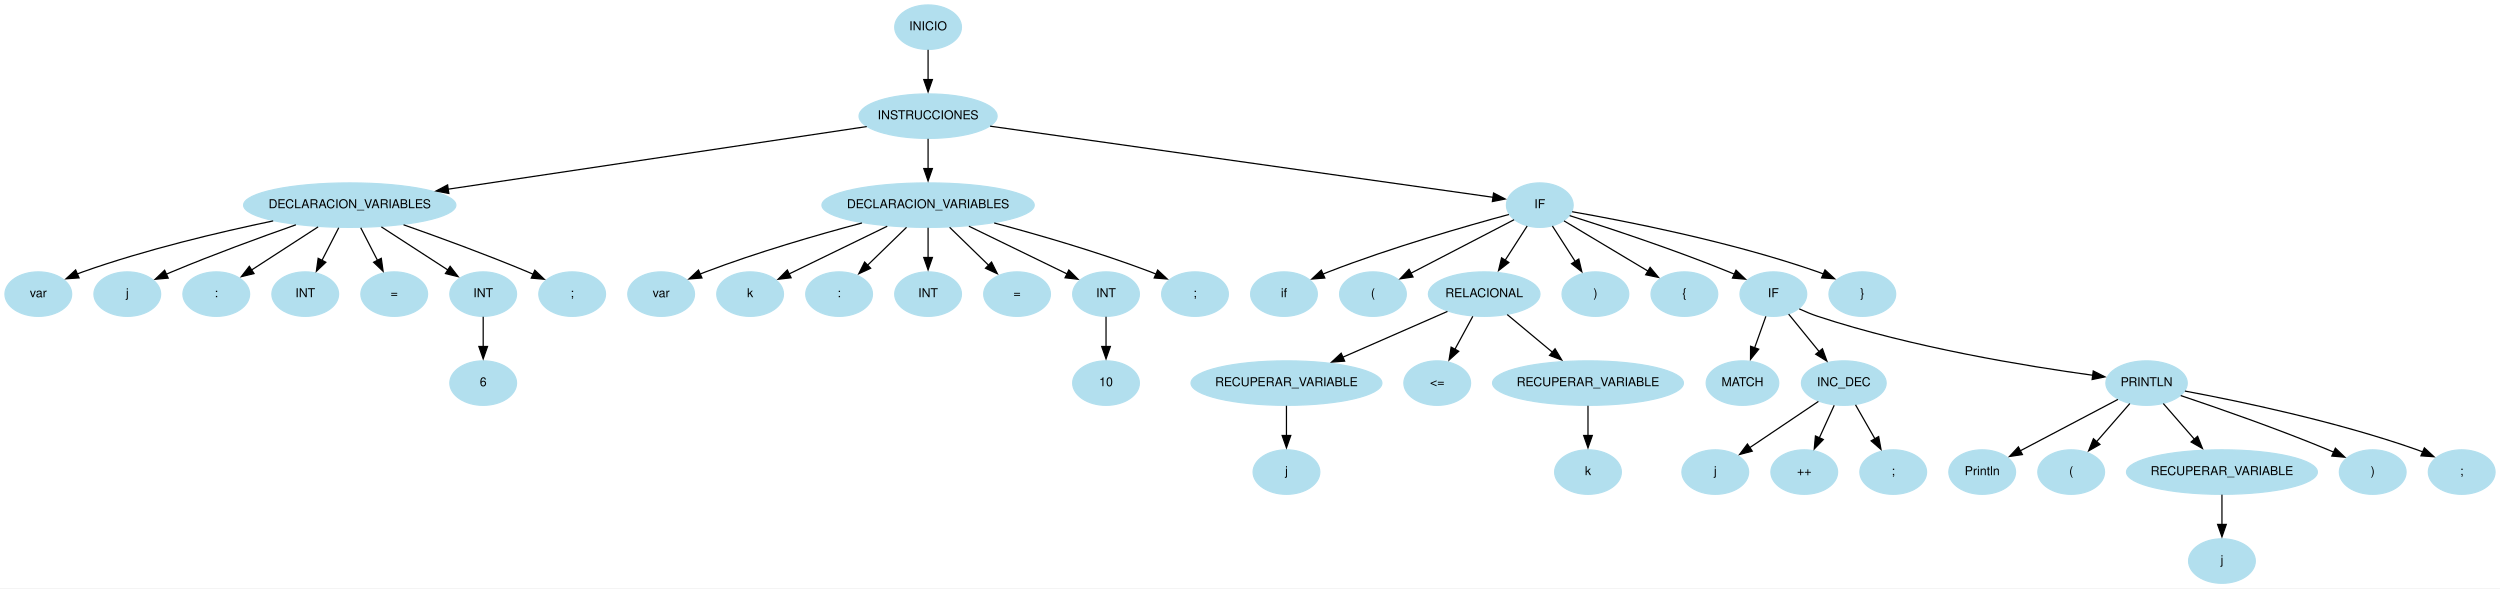
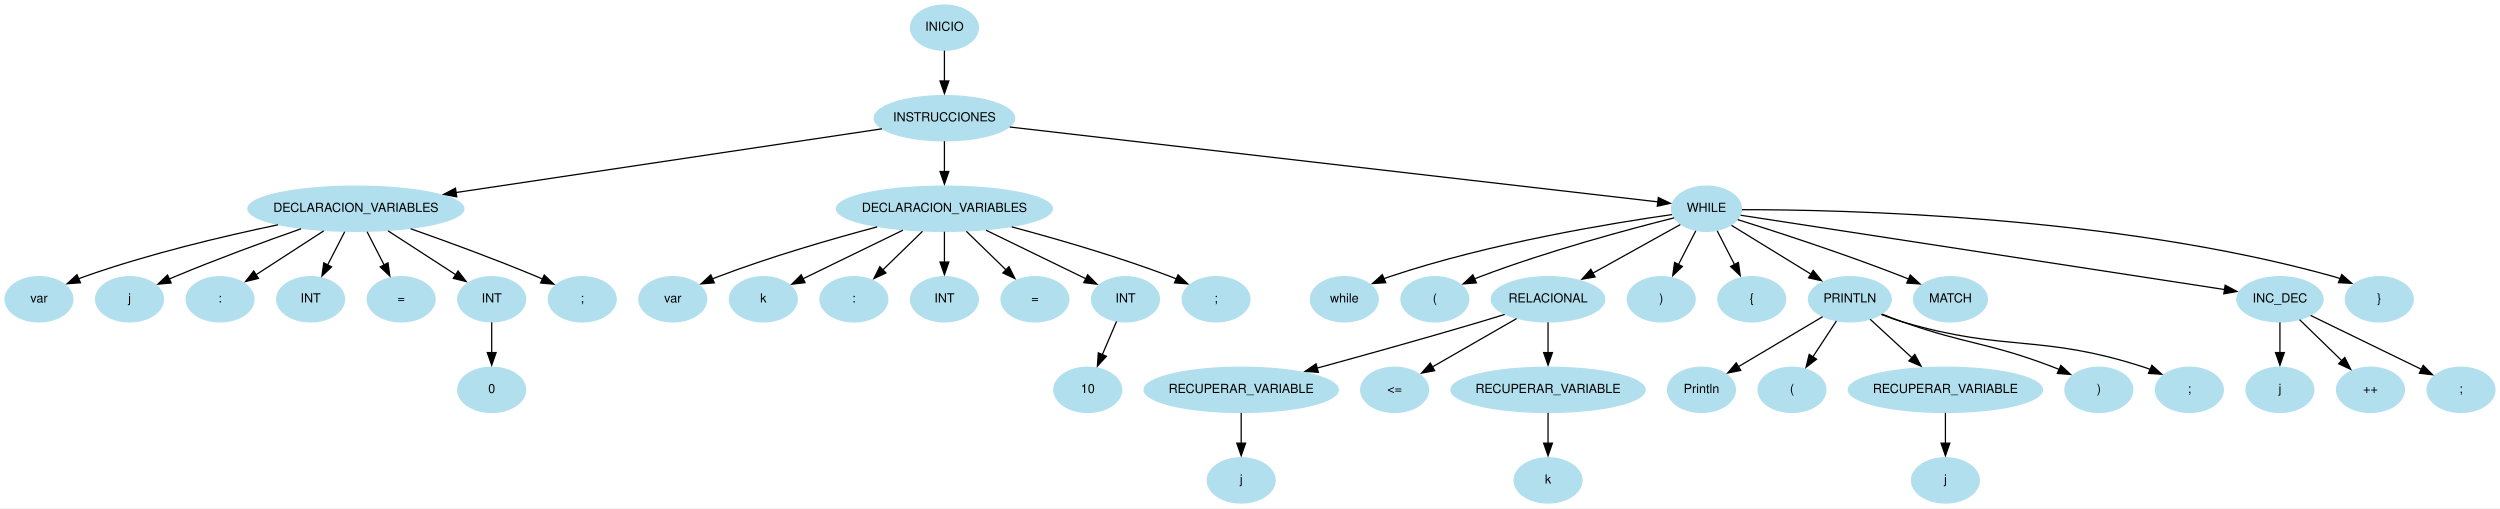
- <svg xmlns="http://www.w3.org/2000/svg" width="2023pt" height="476pt" viewBox="0.00 0.00 2023.00 476.00">
-   <g id="graph0" class="graph" transform="scale(1 1) rotate(0) translate(4 472)">
-     <polygon fill="white" stroke="none" points="-4,4 -4,-472 2019,-472 2019,4 -4,4" />
+ <svg xmlns="http://www.w3.org/2000/svg" width="1988pt" height="404pt" viewBox="0.00 0.00 1988.00 404.00">
+   <g id="graph0" class="graph" transform="scale(1 1) rotate(0) translate(4 400)">
+     <polygon fill="white" stroke="none" points="-4,4 -4,-400 1984,-400 1984,4 -4,4" />
    <g id="node1" class="node">
-       <ellipse fill="#b2dfee" stroke="#b2dfee" cx="747" cy="-450" rx="27" ry="18" />
-       <text text-anchor="middle" x="747" y="-447.5" font-family="Helvetica,sans-Serif" font-size="10.00">INICIO</text>
+       <ellipse fill="#b2dfee" stroke="#b2dfee" cx="747" cy="-378" rx="27" ry="18" />
+       <text text-anchor="middle" x="747" y="-375.5" font-family="Helvetica,sans-Serif" font-size="10.00">INICIO</text>
    </g>
    <g id="node2" class="node">
-       <ellipse fill="#b2dfee" stroke="#b2dfee" cx="747" cy="-378" rx="55.85" ry="18" />
-       <text text-anchor="middle" x="747" y="-375.5" font-family="Helvetica,sans-Serif" font-size="10.00">INSTRUCCIONES</text>
+       <ellipse fill="#b2dfee" stroke="#b2dfee" cx="747" cy="-306" rx="55.85" ry="18" />
+       <text text-anchor="middle" x="747" y="-303.5" font-family="Helvetica,sans-Serif" font-size="10.00">INSTRUCCIONES</text>
    </g>
    <g id="edge1" class="edge">
-       <path fill="none" stroke="black" d="M747,-431.7C747,-424.41 747,-415.73 747,-407.54" />
-       <polygon fill="black" stroke="black" points="750.5,-407.62 747,-397.62 743.5,-407.62 750.5,-407.62" />
-     </g>
-     <g id="node3" class="node">
-       <ellipse fill="#b2dfee" stroke="#b2dfee" cx="279" cy="-306" rx="85.89" ry="18" />
-       <text text-anchor="middle" x="279" y="-303.5" font-family="Helvetica,sans-Serif" font-size="10.00">DECLARACION_VARIABLES</text>
-     </g>
-     <g id="edge2" class="edge">
-       <path fill="none" stroke="black" d="M697.36,-369.58C616.46,-357.48 455.51,-333.4 358.53,-318.9" />
-       <polygon fill="black" stroke="black" points="359.22,-315.46 348.82,-317.44 358.19,-322.38 359.22,-315.46" />
-     </g>
-     <g id="node12" class="node">
-       <ellipse fill="#b2dfee" stroke="#b2dfee" cx="747" cy="-306" rx="85.89" ry="18" />
-       <text text-anchor="middle" x="747" y="-303.5" font-family="Helvetica,sans-Serif" font-size="10.00">DECLARACION_VARIABLES</text>
-     </g>
-     <g id="edge11" class="edge">
      <path fill="none" stroke="black" d="M747,-359.7C747,-352.41 747,-343.73 747,-335.54" />
      <polygon fill="black" stroke="black" points="750.5,-335.62 747,-325.62 743.5,-335.62 750.5,-335.62" />
    </g>
-     <g id="node21" class="node">
-       <ellipse fill="#b2dfee" stroke="#b2dfee" cx="1242" cy="-306" rx="27" ry="18" />
-       <text text-anchor="middle" x="1242" y="-303.5" font-family="Helvetica,sans-Serif" font-size="10.00">IF</text>
-     </g>
-     <g id="edge20" class="edge">
-       <path fill="none" stroke="black" d="M797.19,-369.9C896.47,-355.86 1115.96,-324.82 1204.19,-312.35" />
-       <polygon fill="black" stroke="black" points="1204.59,-315.83 1214,-310.96 1203.61,-308.89 1204.59,-315.83" />
-     </g>
-     <g id="node4" class="node">
-       <ellipse fill="#b2dfee" stroke="#b2dfee" cx="27" cy="-234" rx="27" ry="18" />
-       <text text-anchor="middle" x="27" y="-231.5" font-family="Helvetica,sans-Serif" font-size="10.00">var</text>
-     </g>
-     <g id="edge3" class="edge">
-       <path fill="none" stroke="black" d="M217.05,-293.25C173.34,-284.13 113.76,-270.01 63,-252 61.45,-251.45 59.88,-250.86 58.31,-250.23" />
-       <polygon fill="black" stroke="black" points="59.98,-247.14 49.41,-246.39 57.2,-253.57 59.98,-247.14" />
-     </g>
-     <g id="node5" class="node">
-       <ellipse fill="#b2dfee" stroke="#b2dfee" cx="99" cy="-234" rx="27" ry="18" />
-       <text text-anchor="middle" x="99" y="-231.5" font-family="Helvetica,sans-Serif" font-size="10.00">j</text>
-     </g>
-     <g id="edge4" class="edge">
-       <path fill="none" stroke="black" d="M235.45,-290.1C206.68,-279.98 168.29,-265.95 135,-252 133.49,-251.37 131.94,-250.7 130.39,-250.02" />
-       <polygon fill="black" stroke="black" points="132.11,-246.96 121.56,-246.01 129.21,-253.33 132.11,-246.96" />
-     </g>
-     <g id="node6" class="node">
-       <ellipse fill="#b2dfee" stroke="#b2dfee" cx="171" cy="-234" rx="27" ry="18" />
-       <text text-anchor="middle" x="171" y="-231.5" font-family="Helvetica,sans-Serif" font-size="10.00">:</text>
-     </g>
-     <g id="edge5" class="edge">
-       <path fill="none" stroke="black" d="M253.41,-288.41C237.14,-277.87 216.06,-264.21 199.29,-253.34" />
-       <polygon fill="black" stroke="black" points="201.56,-250.63 191.26,-248.13 197.75,-256.51 201.56,-250.63" />
-     </g>
-     <g id="node7" class="node">
-       <ellipse fill="#b2dfee" stroke="#b2dfee" cx="243" cy="-234" rx="27" ry="18" />
-       <text text-anchor="middle" x="243" y="-231.5" font-family="Helvetica,sans-Serif" font-size="10.00">INT</text>
-     </g>
-     <g id="edge6" class="edge">
-       <path fill="none" stroke="black" d="M270.1,-287.7C266.02,-279.75 261.08,-270.16 256.55,-261.34" />
-       <polygon fill="black" stroke="black" points="259.68,-259.78 252,-252.49 253.46,-262.98 259.68,-259.78" />
-     </g>
-     <g id="node8" class="node">
-       <ellipse fill="#b2dfee" stroke="#b2dfee" cx="315" cy="-234" rx="27" ry="18" />
-       <text text-anchor="middle" x="315" y="-231.5" font-family="Helvetica,sans-Serif" font-size="10.00">=</text>
-     </g>
-     <g id="edge7" class="edge">
-       <path fill="none" stroke="black" d="M287.9,-287.7C291.98,-279.75 296.92,-270.16 301.45,-261.34" />
-       <polygon fill="black" stroke="black" points="304.54,-262.98 306,-252.49 298.32,-259.78 304.54,-262.98" />
-     </g>
-     <g id="node9" class="node">
-       <ellipse fill="#b2dfee" stroke="#b2dfee" cx="387" cy="-234" rx="27" ry="18" />
-       <text text-anchor="middle" x="387" y="-231.5" font-family="Helvetica,sans-Serif" font-size="10.00">INT</text>
-     </g>
-     <g id="edge8" class="edge">
-       <path fill="none" stroke="black" d="M304.59,-288.41C320.86,-277.87 341.94,-264.21 358.71,-253.34" />
-       <polygon fill="black" stroke="black" points="360.25,-256.51 366.74,-248.13 356.44,-250.63 360.25,-256.51" />
-     </g>
-     <g id="node11" class="node">
-       <ellipse fill="#b2dfee" stroke="#b2dfee" cx="459" cy="-234" rx="27" ry="18" />
-       <text text-anchor="middle" x="459" y="-231.5" font-family="Helvetica,sans-Serif" font-size="10.00">;</text>
-     </g>
-     <g id="edge10" class="edge">
-       <path fill="none" stroke="black" d="M322.55,-290.1C351.32,-279.98 389.71,-265.95 423,-252 424.51,-251.37 426.06,-250.7 427.61,-250.02" />
-       <polygon fill="black" stroke="black" points="428.79,-253.33 436.44,-246.01 425.89,-246.96 428.79,-253.33" />
-     </g>
-     <g id="node10" class="node">
-       <ellipse fill="#b2dfee" stroke="#b2dfee" cx="387" cy="-162" rx="27" ry="18" />
-       <text text-anchor="middle" x="387" y="-159.5" font-family="Helvetica,sans-Serif" font-size="10.00">6</text>
-     </g>
-     <g id="edge9" class="edge">
-       <path fill="none" stroke="black" d="M387,-215.7C387,-208.41 387,-199.73 387,-191.54" />
-       <polygon fill="black" stroke="black" points="390.5,-191.62 387,-181.62 383.5,-191.62 390.5,-191.62" />
-     </g>
-     <g id="node13" class="node">
-       <ellipse fill="#b2dfee" stroke="#b2dfee" cx="531" cy="-234" rx="27" ry="18" />
-       <text text-anchor="middle" x="531" y="-231.5" font-family="Helvetica,sans-Serif" font-size="10.00">var</text>
-     </g>
-     <g id="edge12" class="edge">
-       <path fill="none" stroke="black" d="M693.51,-291.58C657.33,-281.94 608.71,-267.88 567,-252 565.47,-251.42 563.91,-250.79 562.34,-250.15" />
-       <polygon fill="black" stroke="black" points="564.03,-247.07 553.47,-246.23 561.21,-253.47 564.03,-247.07" />
-     </g>
-     <g id="node14" class="node">
-       <ellipse fill="#b2dfee" stroke="#b2dfee" cx="603" cy="-234" rx="27" ry="18" />
-       <text text-anchor="middle" x="603" y="-231.5" font-family="Helvetica,sans-Serif" font-size="10.00">k</text>
-     </g>
-     <g id="edge13" class="edge">
-       <path fill="none" stroke="black" d="M713.96,-288.94C690.06,-277.32 657.95,-261.71 634.42,-250.28" />
-       <polygon fill="black" stroke="black" points="636.16,-247.23 625.64,-246.01 633.1,-253.53 636.16,-247.23" />
-     </g>
-     <g id="node15" class="node">
-       <ellipse fill="#b2dfee" stroke="#b2dfee" cx="675" cy="-234" rx="27" ry="18" />
-       <text text-anchor="middle" x="675" y="-231.5" font-family="Helvetica,sans-Serif" font-size="10.00">:</text>
-     </g>
-     <g id="edge14" class="edge">
-       <path fill="none" stroke="black" d="M729.57,-288.05C720.08,-278.82 708.21,-267.29 697.97,-257.33" />
-       <polygon fill="black" stroke="black" points="700.53,-254.94 690.92,-250.48 695.65,-259.96 700.53,-254.94" />
-     </g>
-     <g id="node16" class="node">
-       <ellipse fill="#b2dfee" stroke="#b2dfee" cx="747" cy="-234" rx="27" ry="18" />
-       <text text-anchor="middle" x="747" y="-231.5" font-family="Helvetica,sans-Serif" font-size="10.00">INT</text>
-     </g>
-     <g id="edge15" class="edge">
+     <g id="node3" class="node">
+       <ellipse fill="#b2dfee" stroke="#b2dfee" cx="279" cy="-234" rx="85.89" ry="18" />
+       <text text-anchor="middle" x="279" y="-231.5" font-family="Helvetica,sans-Serif" font-size="10.00">DECLARACION_VARIABLES</text>
+     </g>
+     <g id="edge2" class="edge">
+       <path fill="none" stroke="black" d="M697.36,-297.58C616.46,-285.48 455.51,-261.4 358.53,-246.9" />
+       <polygon fill="black" stroke="black" points="359.22,-243.46 348.82,-245.44 358.19,-250.38 359.22,-243.46" />
+     </g>
+     <g id="node12" class="node">
+       <ellipse fill="#b2dfee" stroke="#b2dfee" cx="747" cy="-234" rx="85.89" ry="18" />
+       <text text-anchor="middle" x="747" y="-231.5" font-family="Helvetica,sans-Serif" font-size="10.00">DECLARACION_VARIABLES</text>
+     </g>
+     <g id="edge11" class="edge">
      <path fill="none" stroke="black" d="M747,-287.7C747,-280.41 747,-271.73 747,-263.54" />
      <polygon fill="black" stroke="black" points="750.5,-263.62 747,-253.62 743.5,-263.62 750.5,-263.62" />
    </g>
+     <g id="node21" class="node">
+       <ellipse fill="#b2dfee" stroke="#b2dfee" cx="1353" cy="-234" rx="27.84" ry="18" />
+       <text text-anchor="middle" x="1353" y="-231.5" font-family="Helvetica,sans-Serif" font-size="10.00">WHILE</text>
+     </g>
+     <g id="edge20" class="edge">
+       <path fill="none" stroke="black" d="M798.93,-299C918.17,-285.23 1209.38,-251.59 1314.42,-239.46" />
+       <polygon fill="black" stroke="black" points="1314.68,-242.95 1324.21,-238.33 1313.88,-236 1314.68,-242.95" />
+     </g>
+     <g id="node4" class="node">
+       <ellipse fill="#b2dfee" stroke="#b2dfee" cx="27" cy="-162" rx="27" ry="18" />
+       <text text-anchor="middle" x="27" y="-159.5" font-family="Helvetica,sans-Serif" font-size="10.00">var</text>
+     </g>
+     <g id="edge3" class="edge">
+       <path fill="none" stroke="black" d="M217.05,-221.25C173.34,-212.13 113.76,-198.01 63,-180 61.45,-179.45 59.88,-178.86 58.31,-178.23" />
+       <polygon fill="black" stroke="black" points="59.98,-175.14 49.41,-174.39 57.2,-181.57 59.98,-175.14" />
+     </g>
+     <g id="node5" class="node">
+       <ellipse fill="#b2dfee" stroke="#b2dfee" cx="99" cy="-162" rx="27" ry="18" />
+       <text text-anchor="middle" x="99" y="-159.5" font-family="Helvetica,sans-Serif" font-size="10.00">j</text>
+     </g>
+     <g id="edge4" class="edge">
+       <path fill="none" stroke="black" d="M235.45,-218.1C206.68,-207.98 168.29,-193.95 135,-180 133.49,-179.37 131.94,-178.7 130.39,-178.02" />
+       <polygon fill="black" stroke="black" points="132.11,-174.96 121.56,-174.01 129.21,-181.33 132.11,-174.96" />
+     </g>
+     <g id="node6" class="node">
+       <ellipse fill="#b2dfee" stroke="#b2dfee" cx="171" cy="-162" rx="27" ry="18" />
+       <text text-anchor="middle" x="171" y="-159.5" font-family="Helvetica,sans-Serif" font-size="10.00">:</text>
+     </g>
+     <g id="edge5" class="edge">
+       <path fill="none" stroke="black" d="M253.41,-216.41C237.14,-205.87 216.06,-192.21 199.29,-181.34" />
+       <polygon fill="black" stroke="black" points="201.56,-178.63 191.26,-176.13 197.75,-184.51 201.56,-178.63" />
+     </g>
+     <g id="node7" class="node">
+       <ellipse fill="#b2dfee" stroke="#b2dfee" cx="243" cy="-162" rx="27" ry="18" />
+       <text text-anchor="middle" x="243" y="-159.5" font-family="Helvetica,sans-Serif" font-size="10.00">INT</text>
+     </g>
+     <g id="edge6" class="edge">
+       <path fill="none" stroke="black" d="M270.1,-215.7C266.02,-207.75 261.08,-198.16 256.55,-189.34" />
+       <polygon fill="black" stroke="black" points="259.68,-187.78 252,-180.49 253.46,-190.98 259.68,-187.78" />
+     </g>
+     <g id="node8" class="node">
+       <ellipse fill="#b2dfee" stroke="#b2dfee" cx="315" cy="-162" rx="27" ry="18" />
+       <text text-anchor="middle" x="315" y="-159.5" font-family="Helvetica,sans-Serif" font-size="10.00">=</text>
+     </g>
+     <g id="edge7" class="edge">
+       <path fill="none" stroke="black" d="M287.9,-215.7C291.98,-207.75 296.92,-198.16 301.45,-189.34" />
+       <polygon fill="black" stroke="black" points="304.54,-190.98 306,-180.49 298.32,-187.78 304.54,-190.98" />
+     </g>
+     <g id="node9" class="node">
+       <ellipse fill="#b2dfee" stroke="#b2dfee" cx="387" cy="-162" rx="27" ry="18" />
+       <text text-anchor="middle" x="387" y="-159.5" font-family="Helvetica,sans-Serif" font-size="10.00">INT</text>
+     </g>
+     <g id="edge8" class="edge">
+       <path fill="none" stroke="black" d="M304.59,-216.41C320.86,-205.87 341.94,-192.21 358.71,-181.34" />
+       <polygon fill="black" stroke="black" points="360.25,-184.51 366.74,-176.13 356.44,-178.63 360.25,-184.51" />
+     </g>
+     <g id="node11" class="node">
+       <ellipse fill="#b2dfee" stroke="#b2dfee" cx="459" cy="-162" rx="27" ry="18" />
+       <text text-anchor="middle" x="459" y="-159.5" font-family="Helvetica,sans-Serif" font-size="10.00">;</text>
+     </g>
+     <g id="edge10" class="edge">
+       <path fill="none" stroke="black" d="M322.55,-218.1C351.32,-207.98 389.71,-193.95 423,-180 424.51,-179.37 426.06,-178.7 427.61,-178.02" />
+       <polygon fill="black" stroke="black" points="428.79,-181.33 436.44,-174.01 425.89,-174.96 428.79,-181.33" />
+     </g>
+     <g id="node10" class="node">
+       <ellipse fill="#b2dfee" stroke="#b2dfee" cx="387" cy="-90" rx="27" ry="18" />
+       <text text-anchor="middle" x="387" y="-87.5" font-family="Helvetica,sans-Serif" font-size="10.00">0</text>
+     </g>
+     <g id="edge9" class="edge">
+       <path fill="none" stroke="black" d="M387,-143.7C387,-136.41 387,-127.73 387,-119.54" />
+       <polygon fill="black" stroke="black" points="390.5,-119.62 387,-109.62 383.5,-119.62 390.5,-119.62" />
+     </g>
+     <g id="node13" class="node">
+       <ellipse fill="#b2dfee" stroke="#b2dfee" cx="531" cy="-162" rx="27" ry="18" />
+       <text text-anchor="middle" x="531" y="-159.5" font-family="Helvetica,sans-Serif" font-size="10.00">var</text>
+     </g>
+     <g id="edge12" class="edge">
+       <path fill="none" stroke="black" d="M693.51,-219.58C657.33,-209.94 608.71,-195.88 567,-180 565.47,-179.42 563.91,-178.79 562.34,-178.15" />
+       <polygon fill="black" stroke="black" points="564.03,-175.07 553.47,-174.23 561.21,-181.47 564.03,-175.07" />
+     </g>
+     <g id="node14" class="node">
+       <ellipse fill="#b2dfee" stroke="#b2dfee" cx="603" cy="-162" rx="27" ry="18" />
+       <text text-anchor="middle" x="603" y="-159.5" font-family="Helvetica,sans-Serif" font-size="10.00">k</text>
+     </g>
+     <g id="edge13" class="edge">
+       <path fill="none" stroke="black" d="M713.96,-216.94C690.06,-205.32 657.95,-189.71 634.42,-178.28" />
+       <polygon fill="black" stroke="black" points="636.16,-175.23 625.64,-174.01 633.1,-181.53 636.16,-175.23" />
+     </g>
+     <g id="node15" class="node">
+       <ellipse fill="#b2dfee" stroke="#b2dfee" cx="675" cy="-162" rx="27" ry="18" />
+       <text text-anchor="middle" x="675" y="-159.5" font-family="Helvetica,sans-Serif" font-size="10.00">:</text>
+     </g>
+     <g id="edge14" class="edge">
+       <path fill="none" stroke="black" d="M729.57,-216.05C720.08,-206.82 708.21,-195.29 697.97,-185.33" />
+       <polygon fill="black" stroke="black" points="700.53,-182.94 690.92,-178.48 695.65,-187.96 700.53,-182.94" />
+     </g>
+     <g id="node16" class="node">
+       <ellipse fill="#b2dfee" stroke="#b2dfee" cx="747" cy="-162" rx="27" ry="18" />
+       <text text-anchor="middle" x="747" y="-159.5" font-family="Helvetica,sans-Serif" font-size="10.00">INT</text>
+     </g>
+     <g id="edge15" class="edge">
+       <path fill="none" stroke="black" d="M747,-215.7C747,-208.41 747,-199.73 747,-191.54" />
+       <polygon fill="black" stroke="black" points="750.5,-191.62 747,-181.62 743.5,-191.62 750.5,-191.62" />
+     </g>
    <g id="node17" class="node">
-       <ellipse fill="#b2dfee" stroke="#b2dfee" cx="819" cy="-234" rx="27" ry="18" />
-       <text text-anchor="middle" x="819" y="-231.5" font-family="Helvetica,sans-Serif" font-size="10.00">=</text>
+       <ellipse fill="#b2dfee" stroke="#b2dfee" cx="819" cy="-162" rx="27" ry="18" />
+       <text text-anchor="middle" x="819" y="-159.5" font-family="Helvetica,sans-Serif" font-size="10.00">=</text>
    </g>
    <g id="edge16" class="edge">
-       <path fill="none" stroke="black" d="M764.43,-288.05C773.92,-278.82 785.79,-267.29 796.03,-257.33" />
-       <polygon fill="black" stroke="black" points="798.35,-259.96 803.08,-250.48 793.47,-254.94 798.35,-259.96" />
+       <path fill="none" stroke="black" d="M764.43,-216.05C773.92,-206.82 785.79,-195.29 796.03,-185.33" />
+       <polygon fill="black" stroke="black" points="798.35,-187.96 803.08,-178.48 793.47,-182.94 798.35,-187.96" />
    </g>
    <g id="node18" class="node">
-       <ellipse fill="#b2dfee" stroke="#b2dfee" cx="891" cy="-234" rx="27" ry="18" />
-       <text text-anchor="middle" x="891" y="-231.5" font-family="Helvetica,sans-Serif" font-size="10.00">INT</text>
+       <ellipse fill="#b2dfee" stroke="#b2dfee" cx="891" cy="-162" rx="27" ry="18" />
+       <text text-anchor="middle" x="891" y="-159.5" font-family="Helvetica,sans-Serif" font-size="10.00">INT</text>
    </g>
    <g id="edge17" class="edge">
-       <path fill="none" stroke="black" d="M780.04,-288.94C803.94,-277.32 836.05,-261.71 859.58,-250.28" />
-       <polygon fill="black" stroke="black" points="860.9,-253.53 868.36,-246.01 857.84,-247.23 860.9,-253.53" />
+       <path fill="none" stroke="black" d="M780.04,-216.94C803.94,-205.32 836.05,-189.71 859.58,-178.28" />
+       <polygon fill="black" stroke="black" points="860.9,-181.53 868.36,-174.01 857.84,-175.23 860.9,-181.53" />
    </g>
    <g id="node20" class="node">
-       <ellipse fill="#b2dfee" stroke="#b2dfee" cx="963" cy="-234" rx="27" ry="18" />
-       <text text-anchor="middle" x="963" y="-231.5" font-family="Helvetica,sans-Serif" font-size="10.00">;</text>
+       <ellipse fill="#b2dfee" stroke="#b2dfee" cx="963" cy="-162" rx="27" ry="18" />
+       <text text-anchor="middle" x="963" y="-159.5" font-family="Helvetica,sans-Serif" font-size="10.00">;</text>
    </g>
    <g id="edge19" class="edge">
-       <path fill="none" stroke="black" d="M800.49,-291.58C836.67,-281.94 885.29,-267.88 927,-252 928.53,-251.42 930.09,-250.79 931.66,-250.15" />
-       <polygon fill="black" stroke="black" points="932.79,-253.47 940.53,-246.23 929.97,-247.07 932.79,-253.47" />
+       <path fill="none" stroke="black" d="M800.49,-219.58C836.67,-209.94 885.29,-195.88 927,-180 928.53,-179.42 930.09,-178.79 931.66,-178.15" />
+       <polygon fill="black" stroke="black" points="932.79,-181.47 940.53,-174.23 929.97,-175.07 932.79,-181.47" />
    </g>
    <g id="node19" class="node">
-       <ellipse fill="#b2dfee" stroke="#b2dfee" cx="891" cy="-162" rx="27" ry="18" />
-       <text text-anchor="middle" x="891" y="-159.5" font-family="Helvetica,sans-Serif" font-size="10.00">10</text>
+       <ellipse fill="#b2dfee" stroke="#b2dfee" cx="861" cy="-90" rx="27" ry="18" />
+       <text text-anchor="middle" x="861" y="-87.5" font-family="Helvetica,sans-Serif" font-size="10.00">10</text>
    </g>
    <g id="edge18" class="edge">
-       <path fill="none" stroke="black" d="M891,-215.7C891,-208.41 891,-199.73 891,-191.54" />
-       <polygon fill="black" stroke="black" points="894.5,-191.62 891,-181.62 887.5,-191.62 894.5,-191.62" />
+       <path fill="none" stroke="black" d="M883.89,-144.41C880.49,-136.48 876.33,-126.78 872.5,-117.84" />
+       <polygon fill="black" stroke="black" points="875.81,-116.67 868.65,-108.86 869.38,-119.43 875.81,-116.67" />
    </g>
    <g id="node22" class="node">
-       <ellipse fill="#b2dfee" stroke="#b2dfee" cx="1035" cy="-234" rx="27" ry="18" />
-       <text text-anchor="middle" x="1035" y="-231.5" font-family="Helvetica,sans-Serif" font-size="10.00">if</text>
+       <ellipse fill="#b2dfee" stroke="#b2dfee" cx="1065" cy="-162" rx="27" ry="18" />
+       <text text-anchor="middle" x="1065" y="-159.5" font-family="Helvetica,sans-Serif" font-size="10.00">while</text>
    </g>
    <g id="edge21" class="edge">
-       <path fill="none" stroke="black" d="M1216.99,-298.44C1183.34,-289.34 1121.84,-271.77 1071,-252 1069.47,-251.41 1067.91,-250.77 1066.35,-250.12" />
-       <polygon fill="black" stroke="black" points="1068.05,-247.04 1057.49,-246.19 1065.21,-253.44 1068.05,-247.04" />
+       <path fill="none" stroke="black" d="M1325.59,-229.38C1278.71,-222.72 1180.46,-206.71 1101,-180 1099.44,-179.48 1097.87,-178.9 1096.29,-178.3" />
+       <polygon fill="black" stroke="black" points="1097.95,-175.2 1087.37,-174.51 1095.2,-181.64 1097.95,-175.2" />
    </g>
    <g id="node23" class="node">
-       <ellipse fill="#b2dfee" stroke="#b2dfee" cx="1107" cy="-234" rx="27" ry="18" />
-       <text text-anchor="middle" x="1107" y="-231.5" font-family="Helvetica,sans-Serif" font-size="10.00">(</text>
+       <ellipse fill="#b2dfee" stroke="#b2dfee" cx="1137" cy="-162" rx="27" ry="18" />
+       <text text-anchor="middle" x="1137" y="-159.5" font-family="Helvetica,sans-Serif" font-size="10.00">(</text>
    </g>
    <g id="edge22" class="edge">
-       <path fill="none" stroke="black" d="M1221.2,-294.22C1198.84,-282.62 1163.07,-264.07 1137.52,-250.82" />
-       <polygon fill="black" stroke="black" points="1139.43,-247.87 1128.94,-246.38 1136.21,-254.09 1139.43,-247.87" />
+       <path fill="none" stroke="black" d="M1327.25,-226.76C1291.94,-217.9 1226.74,-200.46 1173,-180 1171.47,-179.42 1169.91,-178.79 1168.34,-178.15" />
+       <polygon fill="black" stroke="black" points="1170.03,-175.07 1159.47,-174.23 1167.21,-181.47 1170.03,-175.07" />
    </g>
    <g id="node24" class="node">
-       <ellipse fill="#b2dfee" stroke="#b2dfee" cx="1197" cy="-234" rx="45.15" ry="18" />
-       <text text-anchor="middle" x="1197" y="-231.5" font-family="Helvetica,sans-Serif" font-size="10.00">RELACIONAL</text>
+       <ellipse fill="#b2dfee" stroke="#b2dfee" cx="1227" cy="-162" rx="45.15" ry="18" />
+       <text text-anchor="middle" x="1227" y="-159.5" font-family="Helvetica,sans-Serif" font-size="10.00">RELACIONAL</text>
    </g>
    <g id="edge23" class="edge">
-       <path fill="none" stroke="black" d="M1231.79,-289.12C1226.53,-280.94 1219.99,-270.76 1213.99,-261.44" />
-       <polygon fill="black" stroke="black" points="1216.97,-259.59 1208.62,-253.07 1211.08,-263.37 1216.97,-259.59" />
+       <path fill="none" stroke="black" d="M1332.19,-221.44C1313.28,-210.93 1284.98,-195.21 1262.5,-182.72" />
+       <polygon fill="black" stroke="black" points="1264.4,-179.77 1253.95,-177.97 1261,-185.89 1264.4,-179.77" />
    </g>
    <g id="node30" class="node">
-       <ellipse fill="#b2dfee" stroke="#b2dfee" cx="1287" cy="-234" rx="27" ry="18" />
-       <text text-anchor="middle" x="1287" y="-231.5" font-family="Helvetica,sans-Serif" font-size="10.00">)</text>
+       <ellipse fill="#b2dfee" stroke="#b2dfee" cx="1317" cy="-162" rx="27" ry="18" />
+       <text text-anchor="middle" x="1317" y="-159.5" font-family="Helvetica,sans-Serif" font-size="10.00">)</text>
    </g>
    <g id="edge29" class="edge">
-       <path fill="none" stroke="black" d="M1252.21,-289.12C1257.68,-280.61 1264.54,-269.94 1270.72,-260.32" />
-       <polygon fill="black" stroke="black" points="1273.55,-262.4 1276.01,-252.09 1267.66,-258.61 1273.55,-262.4" />
+       <path fill="none" stroke="black" d="M1344.47,-216.41C1340.34,-208.39 1335.29,-198.57 1330.65,-189.54" />
+       <polygon fill="black" stroke="black" points="1333.85,-188.11 1326.16,-180.82 1327.62,-191.31 1333.85,-188.11" />
    </g>
    <g id="node31" class="node">
-       <ellipse fill="#b2dfee" stroke="#b2dfee" cx="1359" cy="-234" rx="27" ry="18" />
-       <text text-anchor="middle" x="1359" y="-231.5" font-family="Helvetica,sans-Serif" font-size="10.00">{</text>
+       <ellipse fill="#b2dfee" stroke="#b2dfee" cx="1389" cy="-162" rx="27" ry="18" />
+       <text text-anchor="middle" x="1389" y="-159.5" font-family="Helvetica,sans-Serif" font-size="10.00">{</text>
    </g>
    <g id="edge30" class="edge">
-       <path fill="none" stroke="black" d="M1261.58,-293.28C1280.14,-282.18 1308.27,-265.35 1329.54,-252.63" />
-       <polygon fill="black" stroke="black" points="1331.27,-255.67 1338.05,-247.53 1327.68,-249.66 1331.27,-255.67" />
+       <path fill="none" stroke="black" d="M1361.53,-216.41C1365.66,-208.39 1370.71,-198.57 1375.35,-189.54" />
+       <polygon fill="black" stroke="black" points="1378.38,-191.31 1379.84,-180.82 1372.15,-188.11 1378.38,-191.31" />
    </g>
    <g id="node32" class="node">
-       <ellipse fill="#b2dfee" stroke="#b2dfee" cx="1431" cy="-234" rx="27" ry="18" />
-       <text text-anchor="middle" x="1431" y="-231.5" font-family="Helvetica,sans-Serif" font-size="10.00">IF</text>
+       <ellipse fill="#b2dfee" stroke="#b2dfee" cx="1467" cy="-162" rx="32.93" ry="18" />
+       <text text-anchor="middle" x="1467" y="-159.5" font-family="Helvetica,sans-Serif" font-size="10.00">PRINTLN</text>
    </g>
    <g id="edge31" class="edge">
-       <path fill="none" stroke="black" d="M1266.15,-297.52C1296.55,-287.91 1350.23,-270.26 1395,-252 1396.52,-251.38 1398.07,-250.73 1399.63,-250.06" />
-       <polygon fill="black" stroke="black" points="1400.79,-253.37 1408.47,-246.07 1397.91,-246.99 1400.79,-253.37" />
-     </g>
-     <g id="node45" class="node">
-       <ellipse fill="#b2dfee" stroke="#b2dfee" cx="1503" cy="-234" rx="27" ry="18" />
-       <text text-anchor="middle" x="1503" y="-231.5" font-family="Helvetica,sans-Serif" font-size="10.00">}</text>
-     </g>
-     <g id="edge44" class="edge">
-       <path fill="none" stroke="black" d="M1268.15,-300.68C1310.62,-293.27 1396.91,-276.5 1467,-252 1468.55,-251.46 1470.12,-250.87 1471.7,-250.25" />
-       <polygon fill="black" stroke="black" points="1472.8,-253.59 1480.6,-246.42 1470.03,-247.16 1472.8,-253.59" />
+       <path fill="none" stroke="black" d="M1372.86,-220.81C1390.32,-210.08 1416.02,-194.3 1436.16,-181.94" />
+       <polygon fill="black" stroke="black" points="1437.84,-185.01 1444.53,-176.79 1434.18,-179.04 1437.84,-185.01" />
+     </g>
+     <g id="node39" class="node">
+       <ellipse fill="#b2dfee" stroke="#b2dfee" cx="1547" cy="-162" rx="29.37" ry="18" />
+       <text text-anchor="middle" x="1547" y="-159.5" font-family="Helvetica,sans-Serif" font-size="10.00">MATCH</text>
+     </g>
+     <g id="edge38" class="edge">
+       <path fill="none" stroke="black" d="M1377.84,-225.35C1408.84,-215.62 1463.34,-197.93 1509,-180 1510.56,-179.39 1512.14,-178.75 1513.74,-178.09" />
+       <polygon fill="black" stroke="black" points="1515.03,-181.35 1522.85,-174.19 1512.28,-174.91 1515.03,-181.35" />
+     </g>
+     <g id="node40" class="node">
+       <ellipse fill="#b2dfee" stroke="#b2dfee" cx="1809" cy="-162" rx="34.29" ry="18" />
+       <text text-anchor="middle" x="1809" y="-159.5" font-family="Helvetica,sans-Serif" font-size="10.00">INC_DEC</text>
+     </g>
+     <g id="edge39" class="edge">
+       <path fill="none" stroke="black" d="M1380.16,-228.83C1456.19,-217.16 1671.69,-184.08 1765.01,-169.75" />
+       <polygon fill="black" stroke="black" points="1765.45,-173.23 1774.8,-168.25 1764.38,-166.31 1765.45,-173.23" />
+     </g>
+     <g id="node44" class="node">
+       <ellipse fill="#b2dfee" stroke="#b2dfee" cx="1888" cy="-162" rx="27" ry="18" />
+       <text text-anchor="middle" x="1888" y="-159.5" font-family="Helvetica,sans-Serif" font-size="10.00">}</text>
+     </g>
+     <g id="edge43" class="edge">
+       <path fill="none" stroke="black" d="M1381.2,-233.27C1458.21,-233.32 1677.95,-228.83 1852,-180 1853.62,-179.54 1855.26,-179.02 1856.9,-178.45" />
+       <polygon fill="black" stroke="black" points="1858.18,-181.71 1866.12,-174.69 1855.54,-175.23 1858.18,-181.71" />
    </g>
    <g id="node25" class="node">
-       <ellipse fill="#b2dfee" stroke="#b2dfee" cx="1037" cy="-162" rx="77.23" ry="18" />
-       <text text-anchor="middle" x="1037" y="-159.5" font-family="Helvetica,sans-Serif" font-size="10.00">RECUPERAR_VARIABLE</text>
+       <ellipse fill="#b2dfee" stroke="#b2dfee" cx="983" cy="-90" rx="77.23" ry="18" />
+       <text text-anchor="middle" x="983" y="-87.5" font-family="Helvetica,sans-Serif" font-size="10.00">RECUPERAR_VARIABLE</text>
    </g>
    <g id="edge24" class="edge">
-       <path fill="none" stroke="black" d="M1167.28,-220C1143.51,-209.6 1109.77,-194.84 1082.58,-182.94" />
-       <polygon fill="black" stroke="black" points="1084.09,-179.78 1073.53,-178.98 1081.28,-186.19 1084.09,-179.78" />
+       <path fill="none" stroke="black" d="M1192.48,-149.95C1186.02,-147.93 1179.31,-145.87 1173,-144 1129.67,-131.14 1080.52,-117.45 1043.07,-107.21" />
+       <polygon fill="black" stroke="black" points="1044.37,-103.94 1033.8,-104.68 1042.52,-110.69 1044.37,-103.94" />
    </g>
    <g id="node27" class="node">
-       <ellipse fill="#b2dfee" stroke="#b2dfee" cx="1159" cy="-162" rx="27" ry="18" />
-       <text text-anchor="middle" x="1159" y="-159.5" font-family="Helvetica,sans-Serif" font-size="10.00">&lt;=</text>
+       <ellipse fill="#b2dfee" stroke="#b2dfee" cx="1105" cy="-90" rx="27" ry="18" />
+       <text text-anchor="middle" x="1105" y="-87.5" font-family="Helvetica,sans-Serif" font-size="10.00">&lt;=</text>
    </g>
    <g id="edge26" class="edge">
-       <path fill="none" stroke="black" d="M1187.8,-216.05C1183.44,-208.03 1178.14,-198.26 1173.28,-189.3" />
-       <polygon fill="black" stroke="black" points="1176.42,-187.76 1168.57,-180.64 1170.27,-191.1 1176.42,-187.76" />
+       <path fill="none" stroke="black" d="M1202.02,-146.67C1182.58,-135.51 1155.53,-119.99 1134.93,-108.17" />
+       <polygon fill="black" stroke="black" points="1136.84,-105.23 1126.42,-103.29 1133.36,-111.3 1136.84,-105.23" />
    </g>
    <g id="node28" class="node">
-       <ellipse fill="#b2dfee" stroke="#b2dfee" cx="1281" cy="-162" rx="77.23" ry="18" />
-       <text text-anchor="middle" x="1281" y="-159.5" font-family="Helvetica,sans-Serif" font-size="10.00">RECUPERAR_VARIABLE</text>
+       <ellipse fill="#b2dfee" stroke="#b2dfee" cx="1227" cy="-90" rx="77.23" ry="18" />
+       <text text-anchor="middle" x="1227" y="-87.5" font-family="Helvetica,sans-Serif" font-size="10.00">RECUPERAR_VARIABLE</text>
    </g>
    <g id="edge27" class="edge">
-       <path fill="none" stroke="black" d="M1215.64,-217.46C1226.35,-208.54 1240.03,-197.14 1252.1,-187.08" />
-       <polygon fill="black" stroke="black" points="1254.34,-189.77 1259.78,-180.68 1249.86,-184.4 1254.34,-189.77" />
+       <path fill="none" stroke="black" d="M1227,-143.7C1227,-136.41 1227,-127.73 1227,-119.54" />
+       <polygon fill="black" stroke="black" points="1230.5,-119.62 1227,-109.62 1223.5,-119.62 1230.5,-119.62" />
    </g>
    <g id="node26" class="node">
-       <ellipse fill="#b2dfee" stroke="#b2dfee" cx="1037" cy="-90" rx="27" ry="18" />
-       <text text-anchor="middle" x="1037" y="-87.5" font-family="Helvetica,sans-Serif" font-size="10.00">j</text>
+       <ellipse fill="#b2dfee" stroke="#b2dfee" cx="983" cy="-18" rx="27" ry="18" />
+       <text text-anchor="middle" x="983" y="-15.5" font-family="Helvetica,sans-Serif" font-size="10.00">j</text>
    </g>
    <g id="edge25" class="edge">
-       <path fill="none" stroke="black" d="M1037,-143.7C1037,-136.41 1037,-127.73 1037,-119.54" />
-       <polygon fill="black" stroke="black" points="1040.5,-119.62 1037,-109.62 1033.5,-119.62 1040.5,-119.62" />
+       <path fill="none" stroke="black" d="M983,-71.7C983,-64.41 983,-55.73 983,-47.54" />
+       <polygon fill="black" stroke="black" points="986.5,-47.62 983,-37.62 979.5,-47.62 986.5,-47.62" />
    </g>
    <g id="node29" class="node">
-       <ellipse fill="#b2dfee" stroke="#b2dfee" cx="1281" cy="-90" rx="27" ry="18" />
-       <text text-anchor="middle" x="1281" y="-87.5" font-family="Helvetica,sans-Serif" font-size="10.00">k</text>
+       <ellipse fill="#b2dfee" stroke="#b2dfee" cx="1227" cy="-18" rx="27" ry="18" />
+       <text text-anchor="middle" x="1227" y="-15.5" font-family="Helvetica,sans-Serif" font-size="10.00">k</text>
    </g>
    <g id="edge28" class="edge">
-       <path fill="none" stroke="black" d="M1281,-143.7C1281,-136.41 1281,-127.73 1281,-119.54" />
-       <polygon fill="black" stroke="black" points="1284.5,-119.62 1281,-109.62 1277.5,-119.62 1284.5,-119.62" />
+       <path fill="none" stroke="black" d="M1227,-71.7C1227,-64.41 1227,-55.73 1227,-47.54" />
+       <polygon fill="black" stroke="black" points="1230.5,-47.62 1227,-37.62 1223.5,-47.62 1230.5,-47.62" />
    </g>
    <g id="node33" class="node">
-       <ellipse fill="#b2dfee" stroke="#b2dfee" cx="1406" cy="-162" rx="29.37" ry="18" />
-       <text text-anchor="middle" x="1406" y="-159.5" font-family="Helvetica,sans-Serif" font-size="10.00">MATCH</text>
+       <ellipse fill="#b2dfee" stroke="#b2dfee" cx="1349" cy="-90" rx="27" ry="18" />
+       <text text-anchor="middle" x="1349" y="-87.5" font-family="Helvetica,sans-Serif" font-size="10.00">Println</text>
    </g>
    <g id="edge32" class="edge">
-       <path fill="none" stroke="black" d="M1424.95,-216.05C1422.22,-208.4 1418.92,-199.16 1415.84,-190.56" />
-       <polygon fill="black" stroke="black" points="1419.16,-189.45 1412.51,-181.21 1412.57,-191.81 1419.16,-189.45" />
+       <path fill="none" stroke="black" d="M1445.36,-148.16C1426.57,-137.02 1399.21,-120.79 1378.44,-108.46" />
+       <polygon fill="black" stroke="black" points="1380.24,-105.46 1369.85,-103.37 1376.66,-111.48 1380.24,-105.46" />
    </g>
    <g id="node34" class="node">
-       <ellipse fill="#b2dfee" stroke="#b2dfee" cx="1488" cy="-162" rx="34.29" ry="18" />
-       <text text-anchor="middle" x="1488" y="-159.5" font-family="Helvetica,sans-Serif" font-size="10.00">INC_DEC</text>
+       <ellipse fill="#b2dfee" stroke="#b2dfee" cx="1421" cy="-90" rx="27" ry="18" />
+       <text text-anchor="middle" x="1421" y="-87.5" font-family="Helvetica,sans-Serif" font-size="10.00">(</text>
    </g>
    <g id="edge33" class="edge">
-       <path fill="none" stroke="black" d="M1443.37,-217.81C1450.59,-208.94 1459.87,-197.55 1468.09,-187.45" />
-       <polygon fill="black" stroke="black" points="1470.71,-189.78 1474.31,-179.82 1465.28,-185.36 1470.71,-189.78" />
+       <path fill="none" stroke="black" d="M1456.33,-144.76C1450.74,-136.25 1443.76,-125.64 1437.49,-116.09" />
+       <polygon fill="black" stroke="black" points="1440.54,-114.37 1432.13,-107.93 1434.69,-118.21 1440.54,-114.37" />
+     </g>
+     <g id="node35" class="node">
+       <ellipse fill="#b2dfee" stroke="#b2dfee" cx="1543" cy="-90" rx="77.23" ry="18" />
+       <text text-anchor="middle" x="1543" y="-87.5" font-family="Helvetica,sans-Serif" font-size="10.00">RECUPERAR_VARIABLE</text>
+     </g>
+     <g id="edge34" class="edge">
+       <path fill="none" stroke="black" d="M1483.12,-146.15C1492.84,-137.2 1505.46,-125.58 1516.61,-115.31" />
+       <polygon fill="black" stroke="black" points="1518.67,-118.16 1523.66,-108.81 1513.93,-113.01 1518.67,-118.16" />
+     </g>
+     <g id="node37" class="node">
+       <ellipse fill="#b2dfee" stroke="#b2dfee" cx="1665" cy="-90" rx="27" ry="18" />
+       <text text-anchor="middle" x="1665" y="-87.5" font-family="Helvetica,sans-Serif" font-size="10.00">)</text>
+     </g>
+     <g id="edge36" class="edge">
+       <path fill="none" stroke="black" d="M1492.62,-150.19C1498,-148.04 1503.66,-145.88 1509,-144 1561.53,-125.53 1577.01,-127.94 1629,-108 1630.53,-107.41 1632.09,-106.79 1633.66,-106.14" />
+       <polygon fill="black" stroke="black" points="1634.79,-109.46 1642.52,-102.22 1631.96,-103.06 1634.79,-109.46" />
    </g>
    <g id="node38" class="node">
-       <ellipse fill="#b2dfee" stroke="#b2dfee" cx="1733" cy="-162" rx="32.93" ry="18" />
-       <text text-anchor="middle" x="1733" y="-159.5" font-family="Helvetica,sans-Serif" font-size="10.00">PRINTLN</text>
+       <ellipse fill="#b2dfee" stroke="#b2dfee" cx="1737" cy="-90" rx="27" ry="18" />
+       <text text-anchor="middle" x="1737" y="-87.5" font-family="Helvetica,sans-Serif" font-size="10.00">;</text>
    </g>
    <g id="edge37" class="edge">
-       <path fill="none" stroke="black" d="M1451.97,-222.05C1456.81,-219.81 1462.01,-217.65 1467,-216 1543.44,-190.76 1636.41,-175.59 1689.75,-168.3" />
-       <polygon fill="black" stroke="black" points="1689.87,-171.82 1699.32,-167.03 1688.95,-164.88 1689.87,-171.82" />
-     </g>
-     <g id="node35" class="node">
-       <ellipse fill="#b2dfee" stroke="#b2dfee" cx="1384" cy="-90" rx="27" ry="18" />
-       <text text-anchor="middle" x="1384" y="-87.5" font-family="Helvetica,sans-Serif" font-size="10.00">j</text>
-     </g>
-     <g id="edge34" class="edge">
-       <path fill="none" stroke="black" d="M1467.45,-147.17C1451.47,-136.41 1429.14,-121.38 1411.59,-109.57" />
-       <polygon fill="black" stroke="black" points="1413.92,-106.92 1403.67,-104.24 1410.01,-112.73 1413.92,-106.92" />
+       <path fill="none" stroke="black" d="M1492.03,-149.92C1497.55,-147.75 1503.41,-145.64 1509,-144 1592.32,-119.59 1618.4,-134.76 1701,-108 1702.6,-107.48 1704.23,-106.91 1705.85,-106.29" />
+       <polygon fill="black" stroke="black" points="1707.19,-109.53 1715.03,-102.41 1704.46,-103.08 1707.19,-109.53" />
    </g>
    <g id="node36" class="node">
-       <ellipse fill="#b2dfee" stroke="#b2dfee" cx="1456" cy="-90" rx="27" ry="18" />
-       <text text-anchor="middle" x="1456" y="-87.5" font-family="Helvetica,sans-Serif" font-size="10.00">++</text>
+       <ellipse fill="#b2dfee" stroke="#b2dfee" cx="1543" cy="-18" rx="27" ry="18" />
+       <text text-anchor="middle" x="1543" y="-15.5" font-family="Helvetica,sans-Serif" font-size="10.00">j</text>
    </g>
    <g id="edge35" class="edge">
-       <path fill="none" stroke="black" d="M1480.25,-144.05C1476.62,-136.12 1472.21,-126.47 1468.16,-117.59" />
-       <polygon fill="black" stroke="black" points="1471.42,-116.32 1464.08,-108.68 1465.06,-119.23 1471.42,-116.32" />
-     </g>
-     <g id="node37" class="node">
-       <ellipse fill="#b2dfee" stroke="#b2dfee" cx="1528" cy="-90" rx="27" ry="18" />
-       <text text-anchor="middle" x="1528" y="-87.5" font-family="Helvetica,sans-Serif" font-size="10.00">;</text>
-     </g>
-     <g id="edge36" class="edge">
-       <path fill="none" stroke="black" d="M1497.48,-144.41C1502.18,-136.19 1507.96,-126.06 1513.23,-116.85" />
-       <polygon fill="black" stroke="black" points="1516.19,-118.72 1518.11,-108.3 1510.11,-115.25 1516.19,-118.72" />
-     </g>
-     <g id="node39" class="node">
-       <ellipse fill="#b2dfee" stroke="#b2dfee" cx="1600" cy="-90" rx="27" ry="18" />
-       <text text-anchor="middle" x="1600" y="-87.5" font-family="Helvetica,sans-Serif" font-size="10.00">Println</text>
-     </g>
-     <g id="edge38" class="edge">
-       <path fill="none" stroke="black" d="M1709.83,-148.81C1687.92,-137.27 1654.89,-119.89 1630.77,-107.2" />
-       <polygon fill="black" stroke="black" points="1632.54,-104.17 1622.06,-102.61 1629.28,-110.36 1632.54,-104.17" />
-     </g>
-     <g id="node40" class="node">
-       <ellipse fill="#b2dfee" stroke="#b2dfee" cx="1672" cy="-90" rx="27" ry="18" />
-       <text text-anchor="middle" x="1672" y="-87.5" font-family="Helvetica,sans-Serif" font-size="10.00">(</text>
-     </g>
-     <g id="edge39" class="edge">
-       <path fill="none" stroke="black" d="M1719.46,-145.46C1711.54,-136.37 1701.37,-124.7 1692.48,-114.5" />
-       <polygon fill="black" stroke="black" points="1695.28,-112.39 1686.08,-107.15 1690.01,-116.99 1695.28,-112.39" />
+       <path fill="none" stroke="black" d="M1543,-71.7C1543,-64.41 1543,-55.73 1543,-47.54" />
+       <polygon fill="black" stroke="black" points="1546.5,-47.62 1543,-37.62 1539.5,-47.62 1546.5,-47.62" />
    </g>
    <g id="node41" class="node">
-       <ellipse fill="#b2dfee" stroke="#b2dfee" cx="1794" cy="-90" rx="77.23" ry="18" />
-       <text text-anchor="middle" x="1794" y="-87.5" font-family="Helvetica,sans-Serif" font-size="10.00">RECUPERAR_VARIABLE</text>
+       <ellipse fill="#b2dfee" stroke="#b2dfee" cx="1809" cy="-90" rx="27" ry="18" />
+       <text text-anchor="middle" x="1809" y="-87.5" font-family="Helvetica,sans-Serif" font-size="10.00">j</text>
    </g>
    <g id="edge40" class="edge">
-       <path fill="none" stroke="black" d="M1746.54,-145.46C1753.95,-136.95 1763.33,-126.19 1771.79,-116.48" />
-       <polygon fill="black" stroke="black" points="1774.29,-118.94 1778.22,-109.1 1769.02,-114.34 1774.29,-118.94" />
+       <path fill="none" stroke="black" d="M1809,-143.7C1809,-136.41 1809,-127.73 1809,-119.54" />
+       <polygon fill="black" stroke="black" points="1812.5,-119.62 1809,-109.62 1805.5,-119.62 1812.5,-119.62" />
+     </g>
+     <g id="node42" class="node">
+       <ellipse fill="#b2dfee" stroke="#b2dfee" cx="1881" cy="-90" rx="27" ry="18" />
+       <text text-anchor="middle" x="1881" y="-87.5" font-family="Helvetica,sans-Serif" font-size="10.00">++</text>
+     </g>
+     <g id="edge41" class="edge">
+       <path fill="none" stroke="black" d="M1824.62,-145.81C1834.51,-136.2 1847.46,-123.61 1858.45,-112.93" />
+       <polygon fill="black" stroke="black" points="1860.57,-115.74 1865.3,-106.26 1855.69,-110.72 1860.57,-115.74" />
    </g>
    <g id="node43" class="node">
-       <ellipse fill="#b2dfee" stroke="#b2dfee" cx="1916" cy="-90" rx="27" ry="18" />
-       <text text-anchor="middle" x="1916" y="-87.5" font-family="Helvetica,sans-Serif" font-size="10.00">)</text>
+       <ellipse fill="#b2dfee" stroke="#b2dfee" cx="1953" cy="-90" rx="27" ry="18" />
+       <text text-anchor="middle" x="1953" y="-87.5" font-family="Helvetica,sans-Serif" font-size="10.00">;</text>
    </g>
    <g id="edge42" class="edge">
-       <path fill="none" stroke="black" d="M1760.66,-151.9C1790.44,-141.91 1839.04,-125.01 1880,-108 1881.52,-107.37 1883.06,-106.71 1884.62,-106.03" />
-       <polygon fill="black" stroke="black" points="1885.79,-109.35 1893.45,-102.03 1882.9,-102.97 1885.79,-109.35" />
-     </g>
-     <g id="node44" class="node">
-       <ellipse fill="#b2dfee" stroke="#b2dfee" cx="1988" cy="-90" rx="27" ry="18" />
-       <text text-anchor="middle" x="1988" y="-87.5" font-family="Helvetica,sans-Serif" font-size="10.00">;</text>
-     </g>
-     <g id="edge43" class="edge">
-       <path fill="none" stroke="black" d="M1764.04,-155.56C1807.01,-147.56 1886.71,-131.05 1952,-108 1953.55,-107.45 1955.12,-106.86 1956.69,-106.24" />
-       <polygon fill="black" stroke="black" points="1957.8,-109.58 1965.59,-102.4 1955.02,-103.15 1957.8,-109.58" />
-     </g>
-     <g id="node42" class="node">
-       <ellipse fill="#b2dfee" stroke="#b2dfee" cx="1794" cy="-18" rx="27" ry="18" />
-       <text text-anchor="middle" x="1794" y="-15.5" font-family="Helvetica,sans-Serif" font-size="10.00">j</text>
-     </g>
-     <g id="edge41" class="edge">
-       <path fill="none" stroke="black" d="M1794,-71.7C1794,-64.41 1794,-55.73 1794,-47.54" />
-       <polygon fill="black" stroke="black" points="1797.5,-47.62 1794,-37.62 1790.5,-47.62 1797.5,-47.62" />
+       <path fill="none" stroke="black" d="M1833.43,-149.13C1857.69,-137.33 1894.99,-119.2 1921.48,-106.32" />
+       <polygon fill="black" stroke="black" points="1922.92,-109.51 1930.38,-102 1919.86,-103.22 1922.92,-109.51" />
    </g>
  </g>
</svg>
